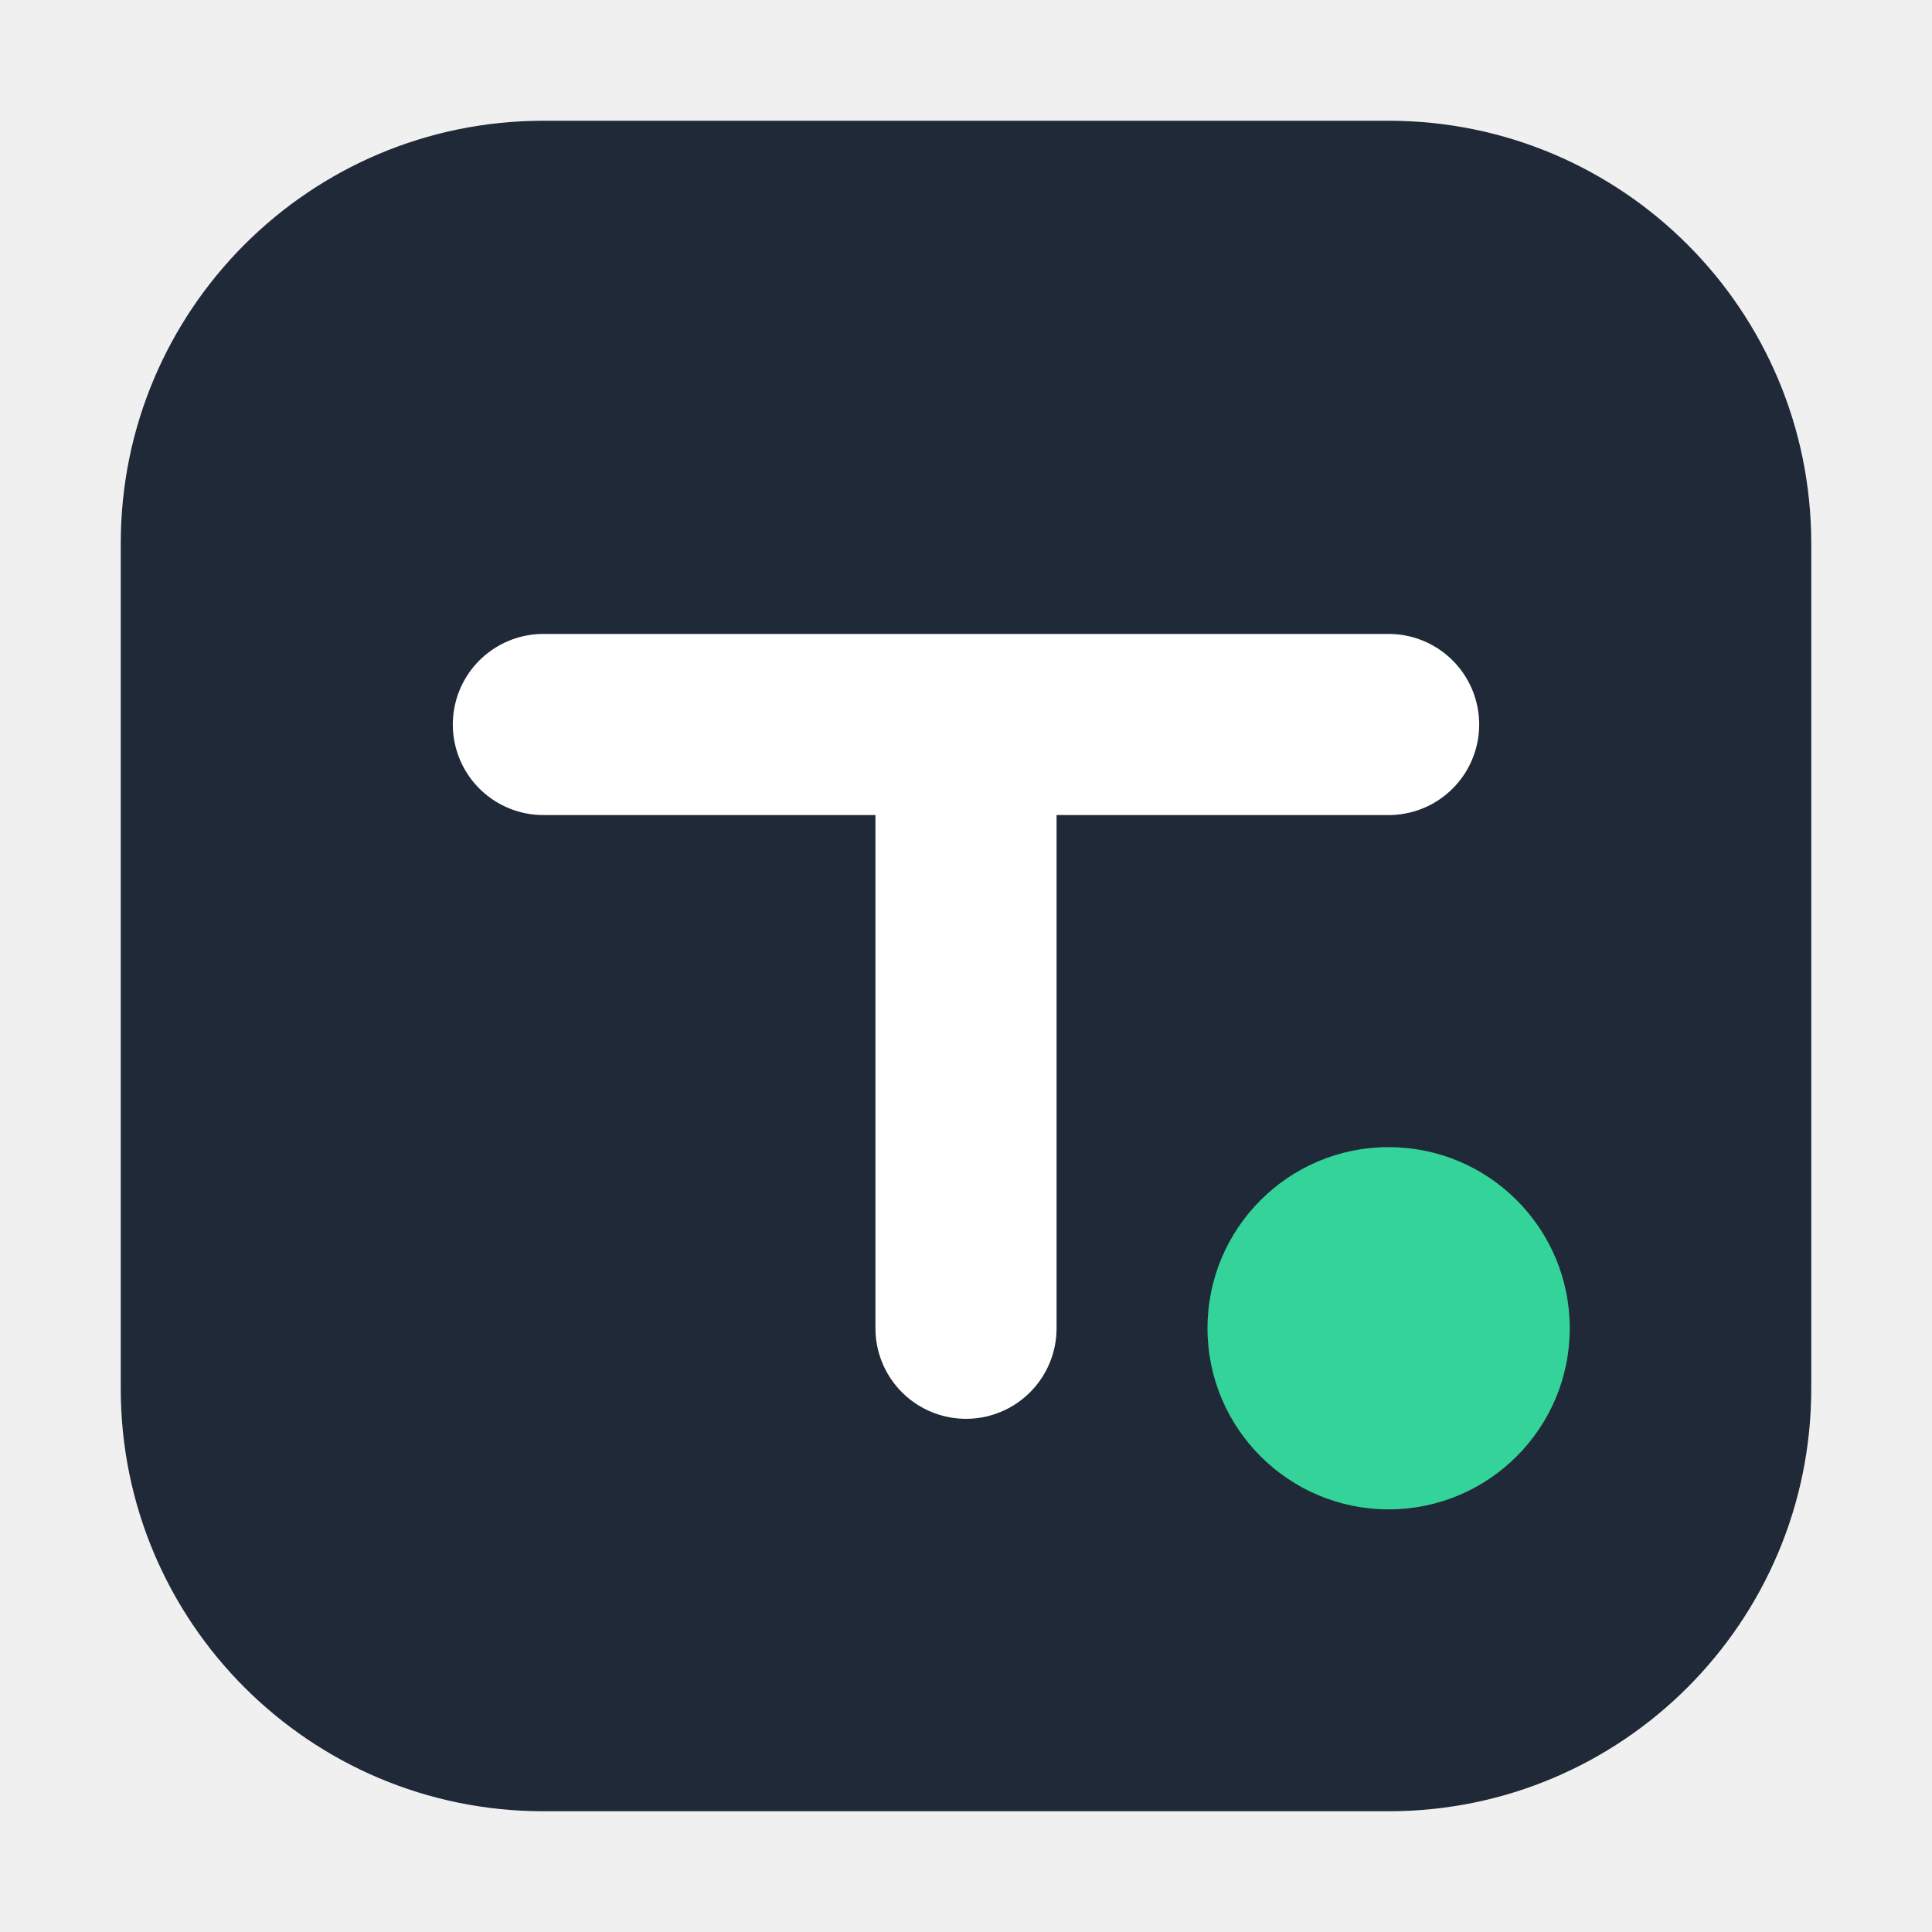
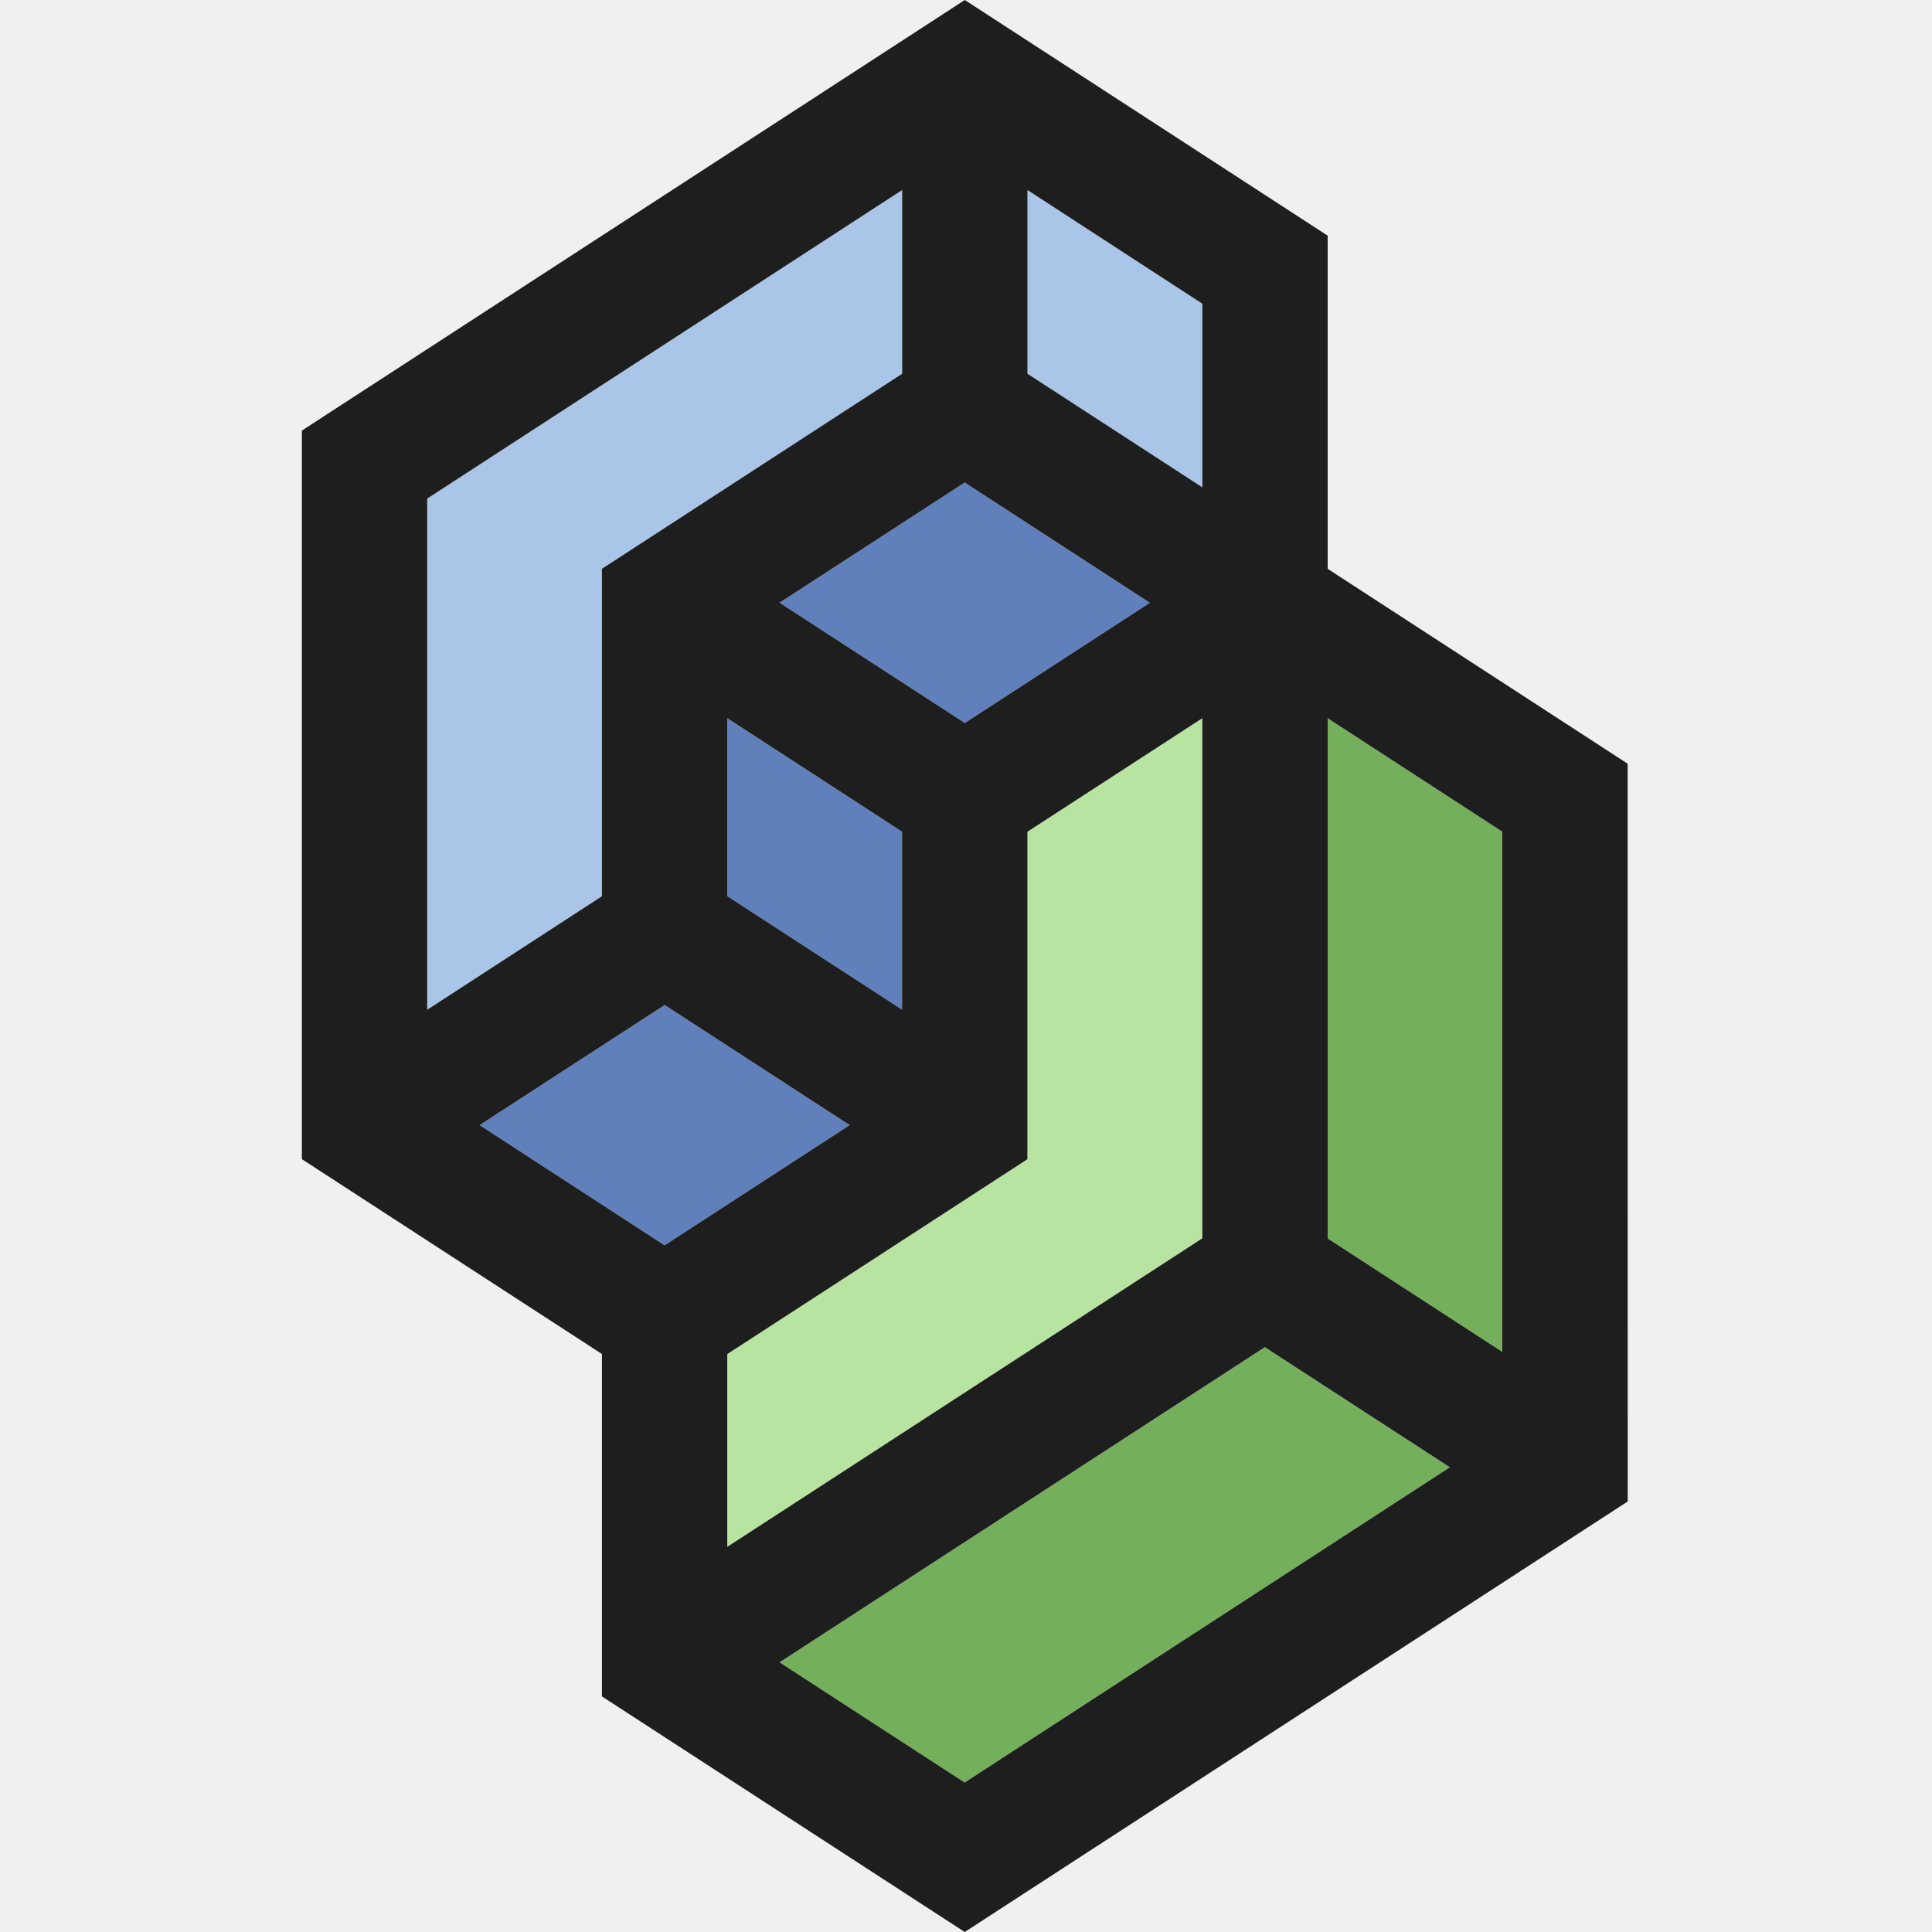
- <svg xmlns="http://www.w3.org/2000/svg" viewBox="0 0 64 64" width="64" height="64">
-   <rect x="4" y="4" width="56" height="56" rx="14" fill="#1F2937" />
-   <path d="M18 24h28M32 24v20" stroke="#FFFFFF" stroke-width="6" stroke-linecap="round" />
-   <circle cx="46" cy="44" r="6" fill="#34D399" />
+ <svg xmlns="http://www.w3.org/2000/svg" viewBox="-22.5 0 144 144" width="144" height="144">
+   <path d="M9.342 37.162V75.26L22.364 66.8V42.392L44.74 27.856V14.165L9.342 37.162Z" fill="#A9C6E8" />
+   <path d="M54.082 27.856L67.115 36.322V22.638L54.082 14.165V27.856Z" fill="#A9C6E8" />
+   <path d="M35.604 44.922L49.411 53.888L63.205 44.928L49.405 35.964L35.604 44.922Z" fill="#5F80BA" />
+   <path d="M31.706 66.794L44.733 75.254V61.989L31.706 53.529V66.794Z" fill="#5F80BA" />
+   <path d="M13.247 83.86L27.035 92.819L40.829 83.86L27.041 74.907L13.247 83.86Z" fill="#5F80BA" />
+   <path d="M54.076 61.995V86.402L31.706 100.927V115.292L67.115 92.296V53.529L54.076 61.995Z" fill="#B7E4A1" />
+   <path d="M76.458 92.308L89.473 100.762V61.989L76.458 53.535V92.308Z" fill="#74B05B" />
+   <path d="M35.604 123.899L49.398 132.858L85.562 109.362L71.774 100.41L35.604 123.899Z" fill="#74B05B" />
+   <path fill-rule="evenodd" clip-rule="evenodd" d="M76.458 17.565V42.398L98.815 56.922L98.821 111.911L49.405 144L22.364 126.441V100.92L0 86.396V32.095L2.129 30.709L49.411 0L76.458 17.565ZM35.604 123.899L49.398 132.858L85.562 109.362L71.774 100.41L35.604 123.899ZM54.076 61.995V86.402L31.706 100.927V115.292L67.115 92.296V53.529L54.076 61.995ZM76.458 92.308L89.473 100.762V61.989L76.458 53.535V92.308ZM13.247 83.86L27.035 92.819L40.829 83.86L27.041 74.907L13.247 83.86ZM9.342 37.162V75.26L22.364 66.8V42.392L44.74 27.856V14.165L9.342 37.162ZM31.706 66.794L44.733 75.254V61.989L31.706 53.529V66.794ZM35.604 44.922L49.411 53.888L63.205 44.928L49.405 35.964L35.604 44.922ZM54.082 27.856L67.115 36.322V22.638L54.082 14.165V27.856Z" fill="#1E1E1E" />
</svg>
